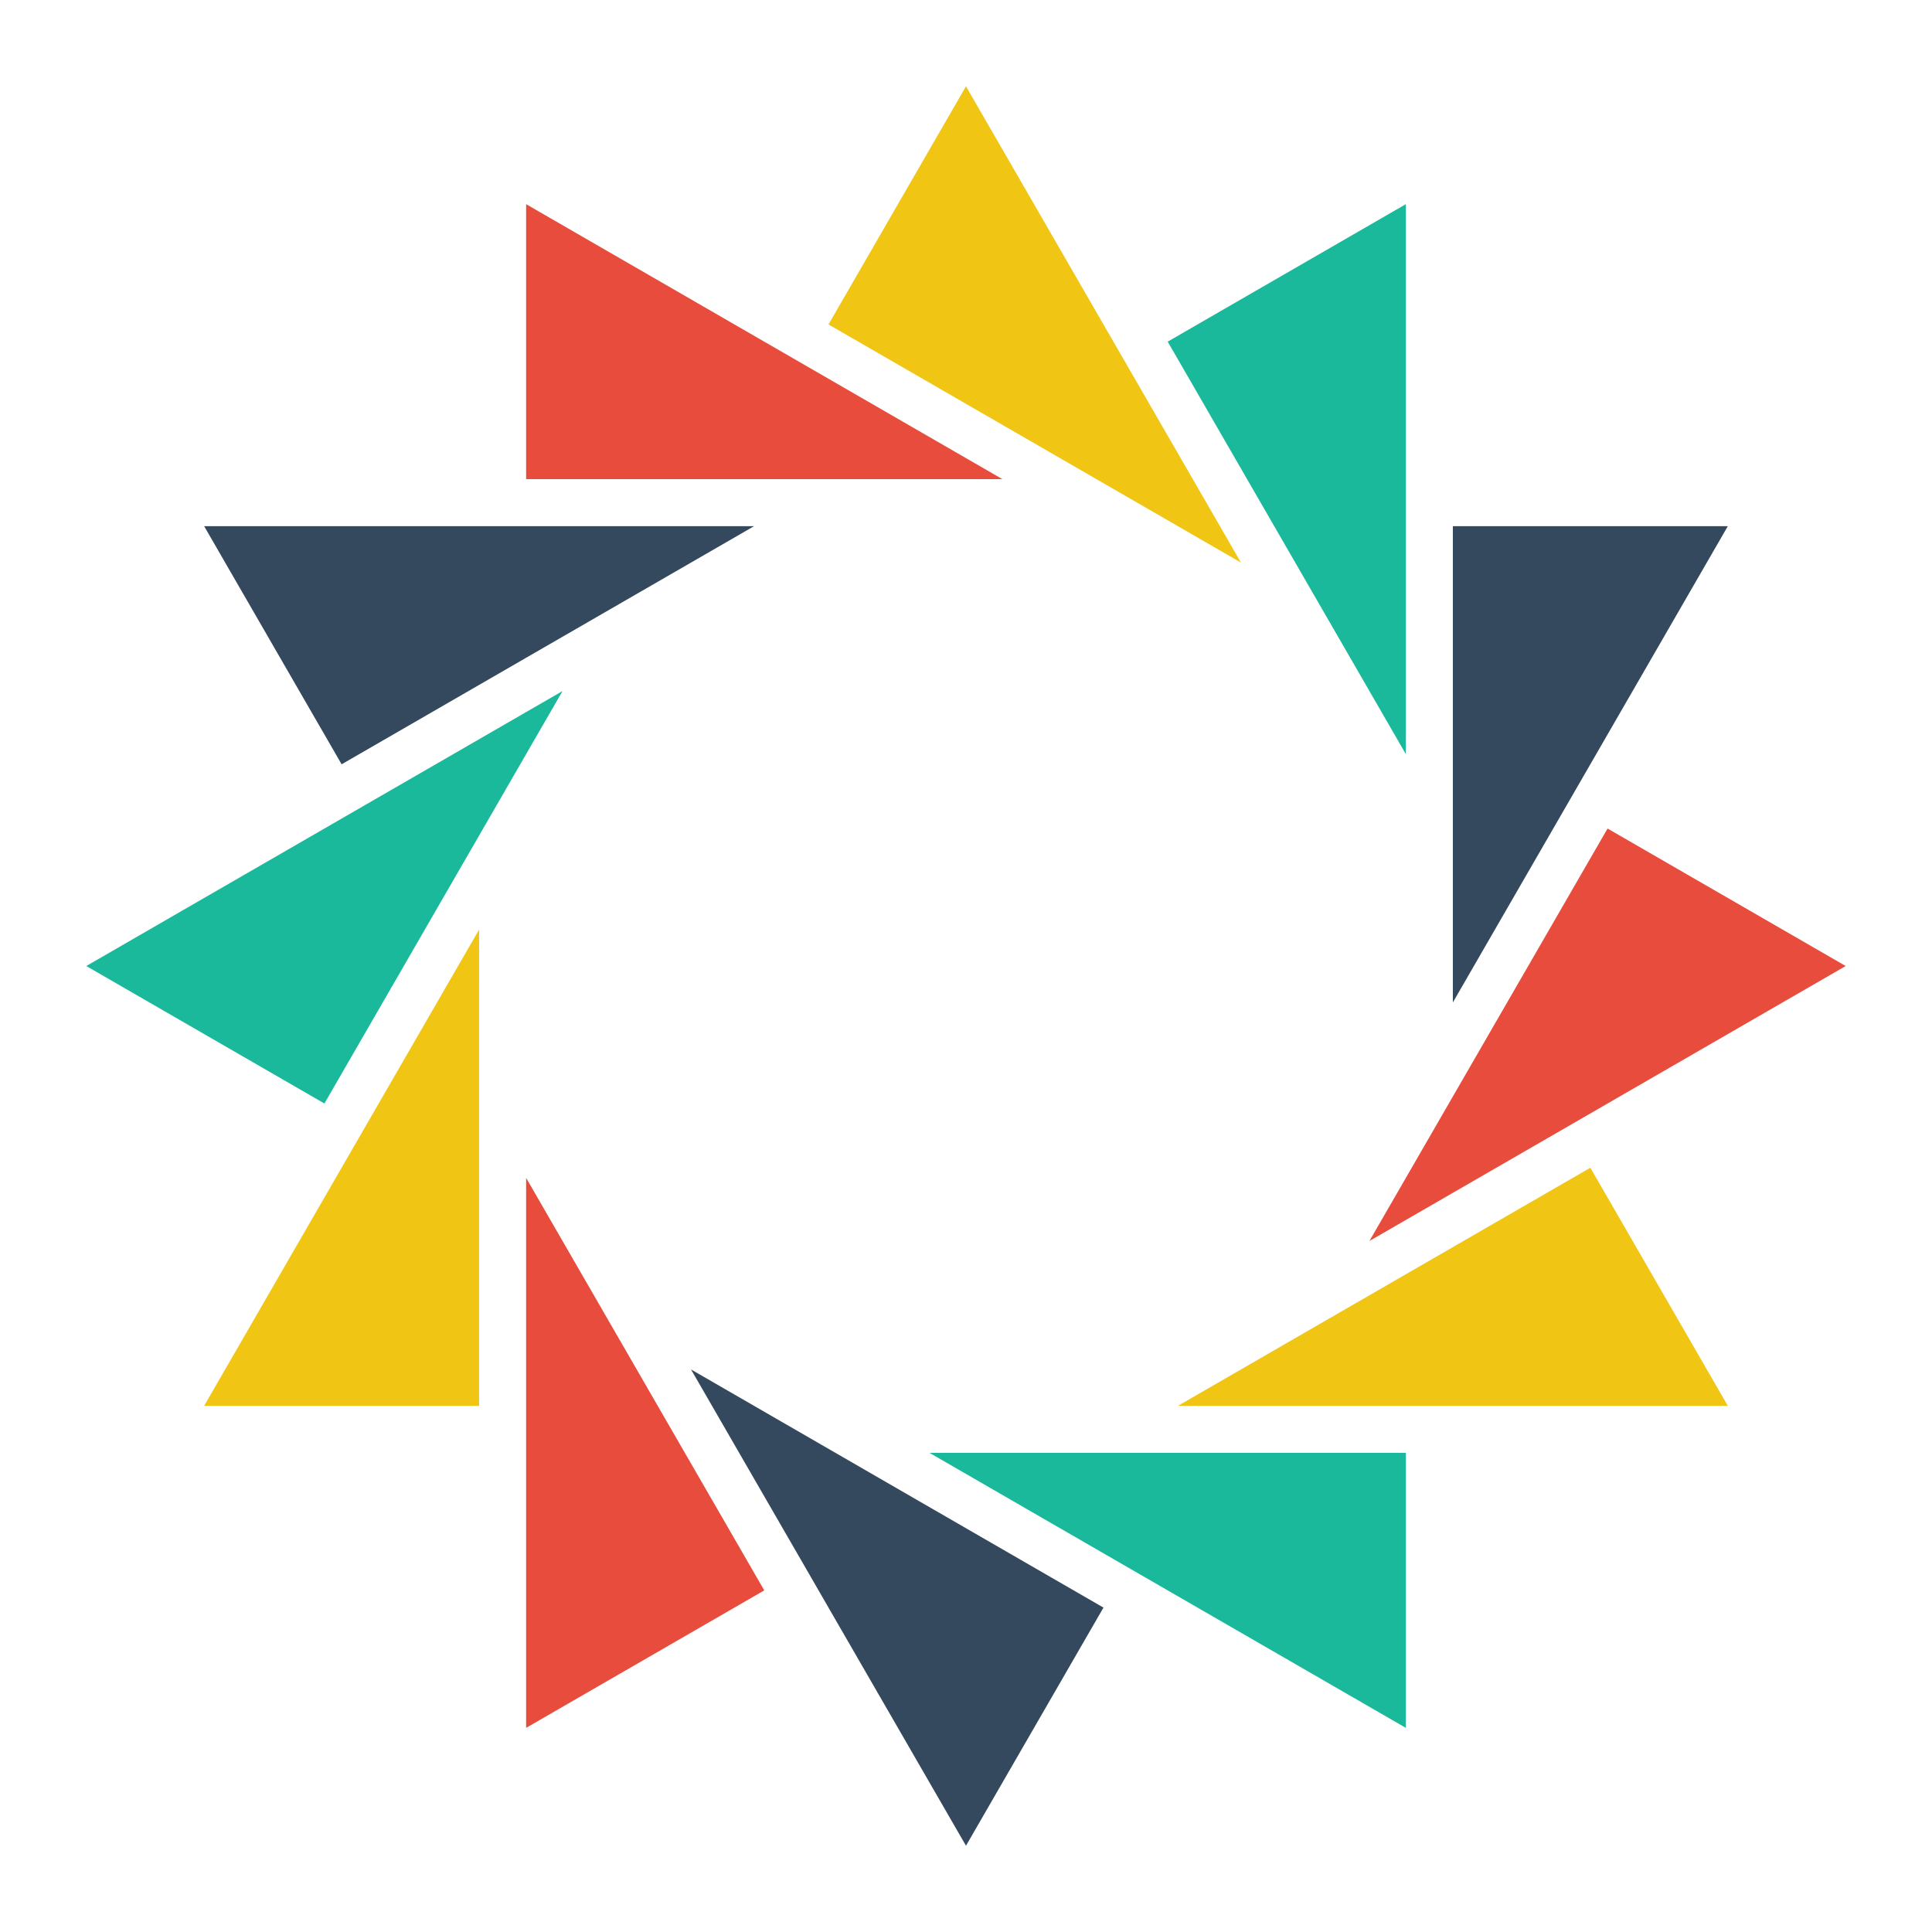
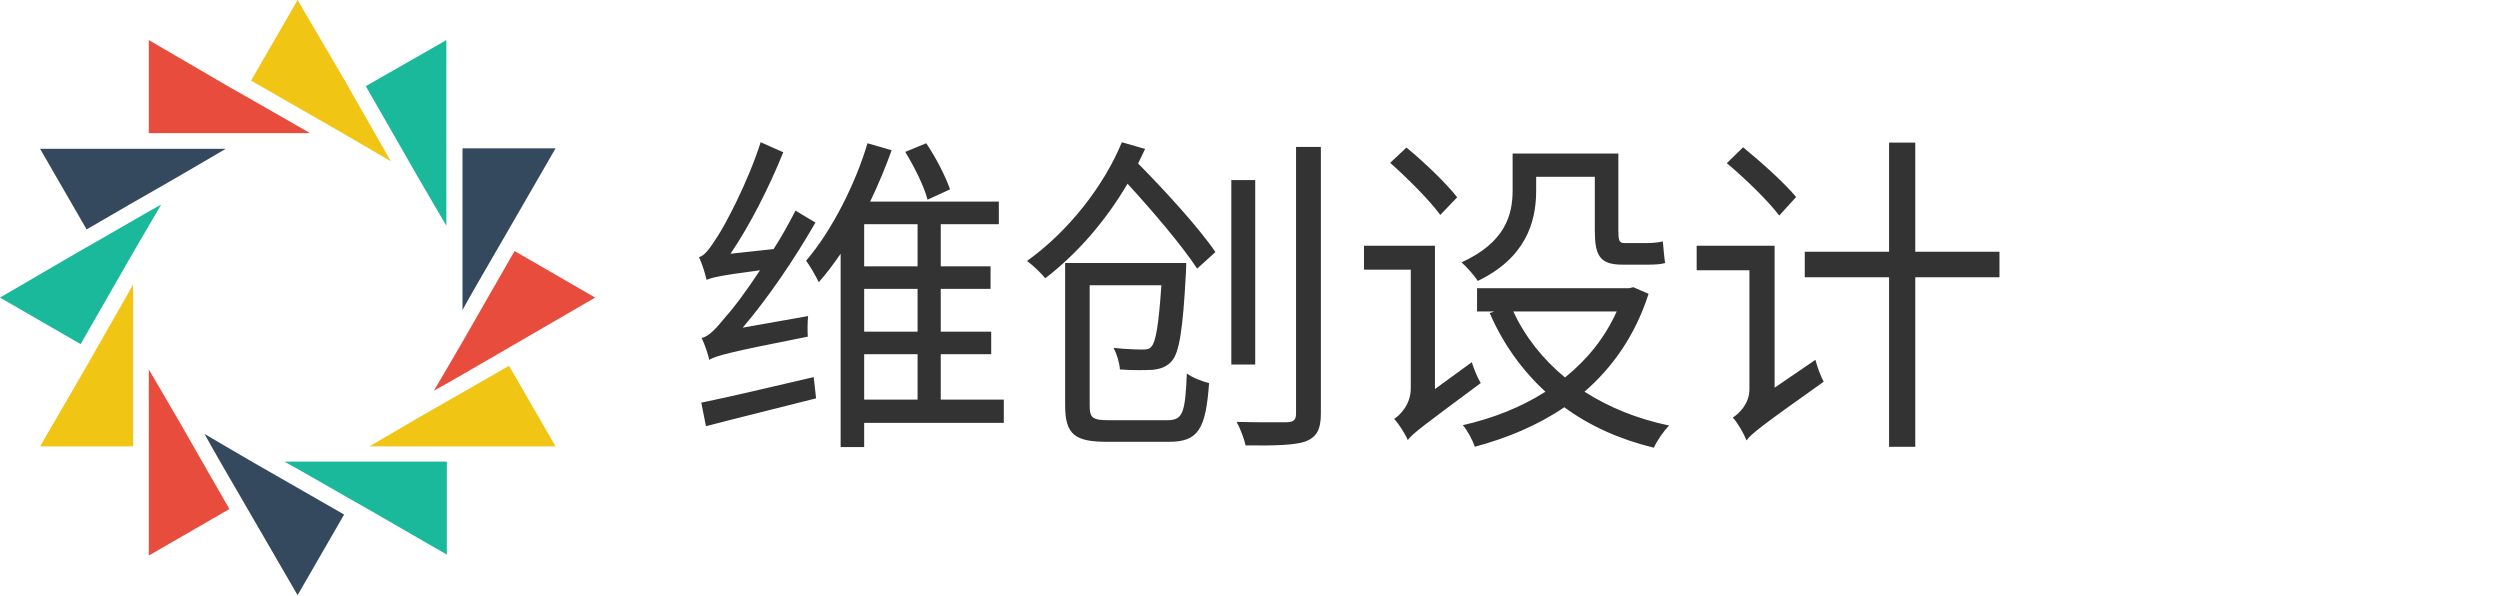
- <svg xmlns="http://www.w3.org/2000/svg" width="160.651mm" height="160.654mm" viewBox="0 0 160.651 160.654" version="1.1" id="svg8">
-   <defs id="defs2" />
-   <g id="layer2" style="display:none" transform="translate(-2.308509,-2.559526)">
-     <rect transform="translate(131.551,-196.4738)" style="fill:#eef3f6;fill-rule:evenodd;stroke-width:0.265" id="rect817" width="164.798" height="164.798" x="-131.551" y="196.474" />
-   </g>
-   <g id="layer1" transform="translate(129.2425,-199.0333)">
-     <g id="g857" style="fill:#f0c514;fill-opacity:1" transform="matrix(0.977249,0,0,0.977249,-0.8830937,6.834081)">
-       <path id="path841" d="m -49.152,204.018 -11.699,20.263 c 3.9,2.252 7.799,4.503 11.699,6.755 1.333,0.77 2.667,1.54 4,2.309 2.367,1.367 4.734,2.733 7.101,4.1 l 6.929,4 c 1.789,1.033 3.578,2.066 5.367,3.099 l -1.789,-3.099 -2.309,-4 -5.6,-9.699 -2,-3.464 z" style="opacity:1;fill:#f0c514;fill-opacity:1;stroke:none;stroke-width:1;stroke-linecap:round;stroke-miterlimit:4;stroke-dasharray:none" />
-       <path id="path827" d="m -90.58,275.772 -1.79,3.1 -2.31,4.001 -5.6,9.699 -2,3.464 -11.699,20.263 h 23.398 v -13.509 -4.619 -8.198 -8.002 z" style="opacity:1;fill:#f0c514;fill-opacity:1;stroke:none;stroke-width:1;stroke-linecap:round;stroke-miterlimit:4;stroke-dasharray:none" />
-       <path id="path825" d="m 3.975,296.037 c -3.899,2.251 -7.799,4.503 -11.699,6.754 -1.334,0.77 -2.667,1.54 -4.001,2.31 -2.366,1.366 -4.733,2.733 -7.099,4.099 -2.31,1.334 -4.621,2.667 -6.931,4.001 -1.789,1.033 -3.578,2.066 -5.367,3.099 h 3.578 4.621 11.198 4.001 23.398 z" style="opacity:1;fill:#f0c514;fill-opacity:1;stroke:none;stroke-width:1;stroke-linecap:round;stroke-miterlimit:4;stroke-dasharray:none" />
-     </g>
-     <g id="g872" style="fill:#e84c3d;fill-opacity:1" transform="matrix(0.977249,0,0,0.977249,-0.8830937,6.834081)">
-       <path id="path839" d="m -86.58,214.046 v 23.399 h 13.509 4.619 8.198 8.001 6.201 l -3.101,-1.79 -4,-2.309 -9.699,-5.6 -3.464,-2 z" style="opacity:1;fill:#e84c3d;fill-opacity:1;stroke:none;stroke-width:1;stroke-linecap:round;stroke-miterlimit:4;stroke-dasharray:none" />
-       <path id="path829" d="m 5.44,267.174 c -2.251,3.899 -4.503,7.799 -6.754,11.698 -0.77,1.334 -1.54,2.667 -2.31,4.001 -1.366,2.367 -2.733,4.733 -4.099,7.1 -1.334,2.31 -2.667,4.62 -4.001,6.93 -1.033,1.789 -2.066,3.578 -3.099,5.367 l 3.099,-1.789 4.001,-2.31 9.698,-5.599 3.465,-2.001 20.263,-11.699 z" style="opacity:1;fill:#e84c3d;fill-opacity:1;stroke:none;stroke-width:1;stroke-linecap:round;stroke-miterlimit:4;stroke-dasharray:none" />
-       <path id="path823" d="m -86.58,296.902 v 3.579 4.619 11.199 4.001 23.398 l 20.264,-11.699 c -2.252,-3.9 -4.503,-7.799 -6.755,-11.699 -0.77,-1.334 -1.54,-2.667 -2.31,-4.001 -1.366,-2.367 -2.733,-4.733 -4.099,-7.1 -1.333,-2.31 -2.667,-4.619 -4,-6.929 -1.033,-1.79 -2.067,-3.579 -3.1,-5.369 z" style="opacity:1;fill:#e84c3d;fill-opacity:1;stroke:none;stroke-width:1;stroke-linecap:round;stroke-miterlimit:4;stroke-dasharray:none" />
-     </g>
-     <g id="g867" style="fill:#34495e;fill-opacity:1" transform="matrix(0.977249,0,0,0.977249,-0.8830937,6.834081)">
-       <path id="path835" d="m -113.978,241.445 11.699,20.263 c 3.9,-2.252 7.799,-4.503 11.699,-6.755 1.333,-0.77 2.667,-1.54 4,-2.309 2.367,-1.366 4.734,-2.733 7.1,-4.099 2.31,-1.333 4.619,-2.667 6.929,-4 1.79,-1.033 3.579,-2.066 5.369,-3.1 h -3.579 -4.619 -11.2 -4 z" style="opacity:1;fill:#34495e;fill-opacity:1;stroke:none;stroke-width:1;stroke-linecap:round;stroke-miterlimit:4;stroke-dasharray:none" />
-       <path id="path833" d="m -7.724,241.445 v 13.509 4.62 8.198 8.002 6.197 l 1.789,-3.099 2.31,-4.001 5.599,-9.698 2,-3.465 11.699,-20.263 z" style="opacity:1;fill:#34495e;fill-opacity:1;stroke:none;stroke-width:1;stroke-linecap:round;stroke-miterlimit:4;stroke-dasharray:none" />
-       <path id="path821" d="m -72.55,313.2 1.789,3.099 2.31,4.001 5.6,9.699 2,3.465 11.699,20.263 11.699,-20.263 c -3.899,-2.251 -7.799,-4.503 -11.699,-6.754 -1.334,-0.77 -2.668,-1.54 -4.001,-2.31 -2.367,-1.366 -4.733,-2.733 -7.1,-4.1 -2.31,-1.334 -4.62,-2.667 -6.929,-4.001 -1.789,-1.033 -3.578,-2.066 -5.368,-3.099 z" style="opacity:1;fill:#34495e;fill-opacity:1;stroke:none;stroke-width:1;stroke-linecap:round;stroke-miterlimit:4;stroke-dasharray:none" />
-     </g>
-     <g id="g862" style="fill:#1ab99b;fill-opacity:1" transform="matrix(0.977249,0,0,0.977249,-0.8830937,6.834081)">
-       <path id="path837" d="m -11.725,214.046 -20.263,11.699 c 2.252,3.9 4.504,7.8 6.755,11.7 0.77,1.333 1.54,2.667 2.309,4 1.366,2.367 2.733,4.733 4.099,7.1 1.334,2.31 2.667,4.62 4.001,6.929 1.033,1.789 2.066,3.578 3.099,5.368 v -3.578 -4.62 -11.199 -4 z" style="opacity:1;fill:#1ab99b;fill-opacity:1;stroke:none;stroke-width:1;stroke-linecap:round;stroke-miterlimit:4;stroke-dasharray:none" />
-       <path id="path831" d="m -83.48,255.474 -3.1,1.79 -4,2.309 -9.699,5.6 -3.464,2 -20.263,11.699 20.263,11.699 c 2.251,-3.9 4.503,-7.799 6.754,-11.699 0.77,-1.334 1.54,-2.667 2.31,-4.001 1.366,-2.367 2.733,-4.733 4.099,-7.1 1.333,-2.31 2.667,-4.619 4,-6.929 1.033,-1.79 2.067,-3.579 3.1,-5.369 z" style="opacity:1;fill:#1ab99b;fill-opacity:1;stroke:none;stroke-width:1;stroke-linecap:round;stroke-miterlimit:4;stroke-dasharray:none" />
-       <path id="path1171" d="m -52.251,320.3 3.099,1.79 4.001,2.31 9.698,5.599 3.465,2.001 20.263,11.698 v -23.398 h -13.508 -4.62 -8.197 -8.002 z" style="opacity:1;fill:#1ab99b;fill-opacity:1;stroke:none;stroke-width:1;stroke-linecap:round;stroke-miterlimit:4;stroke-dasharray:none" />
-     </g>
-   </g>
+ <svg xmlns="http://www.w3.org/2000/svg" version="1.1" id="图层_1" x="0px" y="0px" viewBox="0 0 542.7 129.2" style="enable-background:new 0 0 542.7 129.2;" xml:space="preserve">
+   <style type="text/css">
+ 	.st0{fill:#F0C514;}
+ 	.st1{fill:#E84C3D;}
+ 	.st2{fill:#34495E;}
+ 	.st3{fill:#1AB99B;}
+ 	.st4{fill:#333333;}
+ 	.st5{font-family:'FZCQJW--GB1-0';}
+ 	.st6{font-size:72px;}
+ </style>
+   <path class="st0" d="M64.6,0L54.5,17.5l10.1,5.8l3.5,2l6.1,3.5l6,3.5l4.6,2.7l-1.5-2.7l-2-3.5l-4.8-8.4l-1.7-3L64.6,0z M28.8,61.9  l-1.5,2.7l-2,3.5l-4.8,8.4l-1.7,3L8.7,96.9h20.2V67.3V61.9z M110.5,79.4l-10.1,5.8l-3.5,2l-6.1,3.5l-6,3.5l-4.6,2.7h40.4L110.5,79.4  z" />
+   <path class="st1" d="M32.3,8.7v20.2h35l-6.1-3.5l-8.4-4.8l-3-1.7L32.3,8.7z M111.7,54.5l-5.8,10.1l-2,3.5l-3.5,6.1l-3.5,6l-2.7,4.6  l2.7-1.5l3.5-2l28.8-16.7L111.7,54.5z M32.3,80.2v40.4l17.5-10.1L44,100.4l-2-3.5l-3.5-6.1l-3.5-6L32.3,80.2z" />
+   <path class="st2" d="M8.7,32.3l10.1,17.5L28.8,44l3.5-2l6.1-3.5l6-3.5l4.6-2.7H28.8H8.7z M100.4,32.3v35l1.5-2.7l2-3.5l6.6-11.4  l10.1-17.5H100.4z M44.4,94.2l1.5,2.7l2,3.5l16.7,28.8l10.1-17.5l-10.1-5.8l-3.5-2l-6.1-3.5l-6-3.5L44.4,94.2L44.4,94.2z" />
+   <path class="st3" d="M96.9,8.7L79.4,18.7l5.8,10.1l2,3.5l3.5,6.1l3.5,6l2.7,4.6V28.8L96.9,8.7z M35,44.4l-2.7,1.5l-11.8,6.8l-3,1.7  L0,64.6l17.5,10.1l5.8-10.1l2-3.5l3.5-6.1l3.5-6L35,44.4L35,44.4z M61.9,100.3l2.7,1.5l3.5,2l8.4,4.8l3,1.7l17.5,10.1v-20.2H67.3  H61.9z" />
+   <text transform="matrix(1 0 0 1 149 91.2202)" class="st4 st5 st6">维创设计</text>
</svg>
